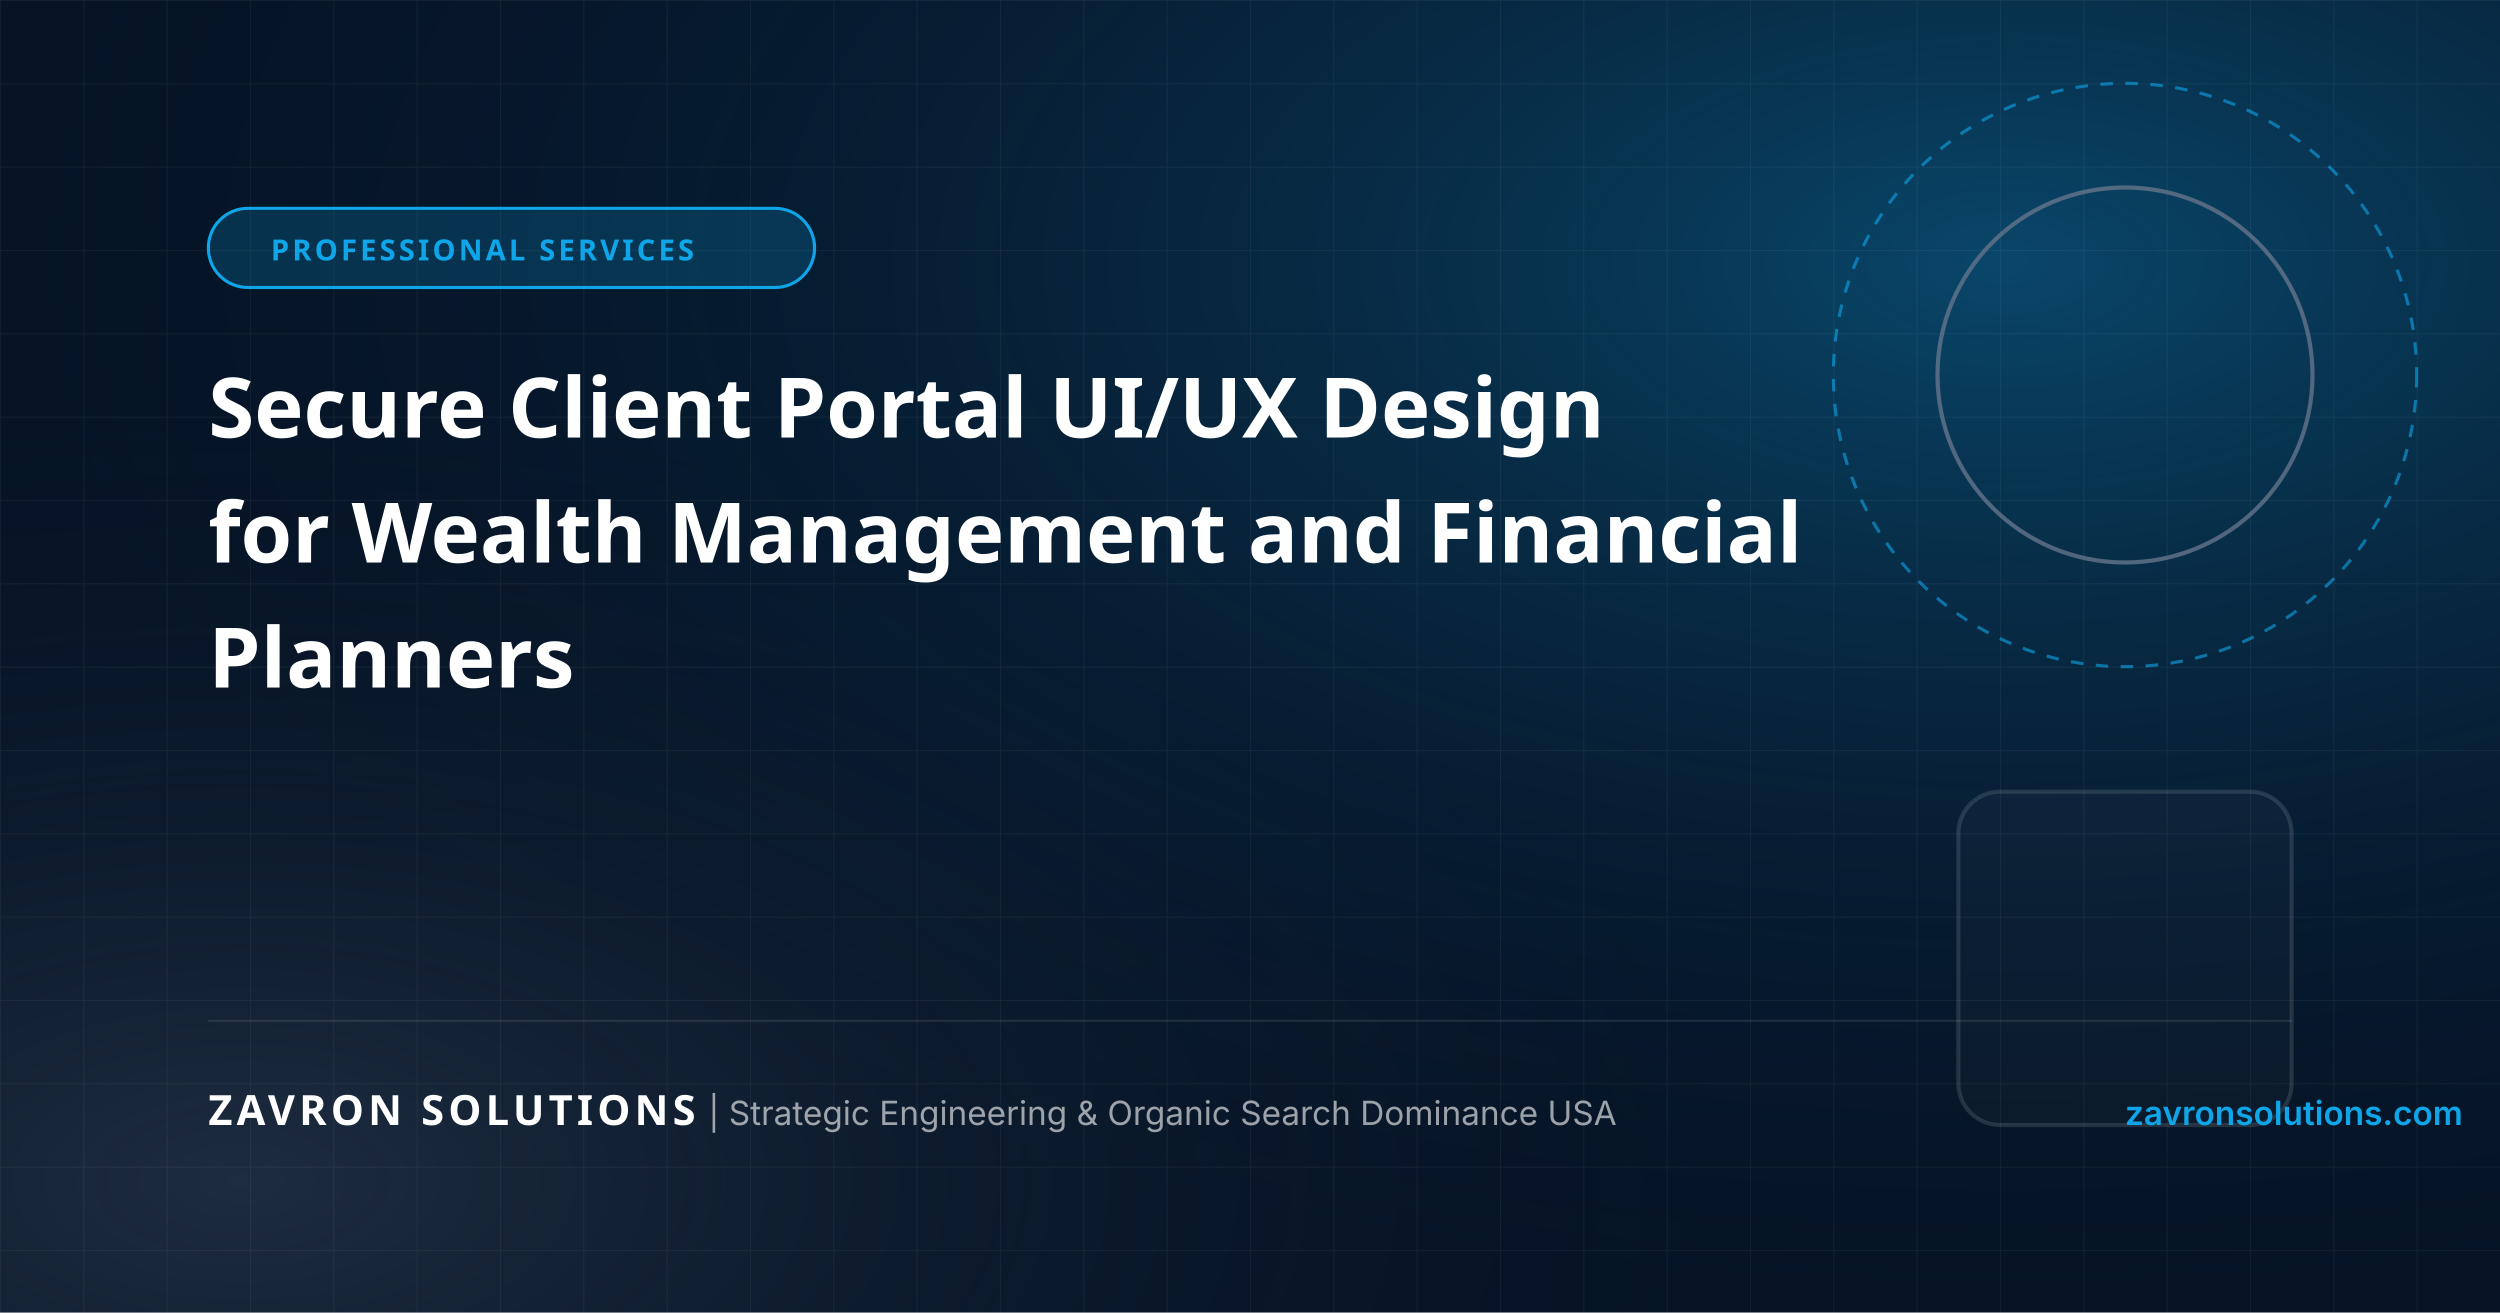
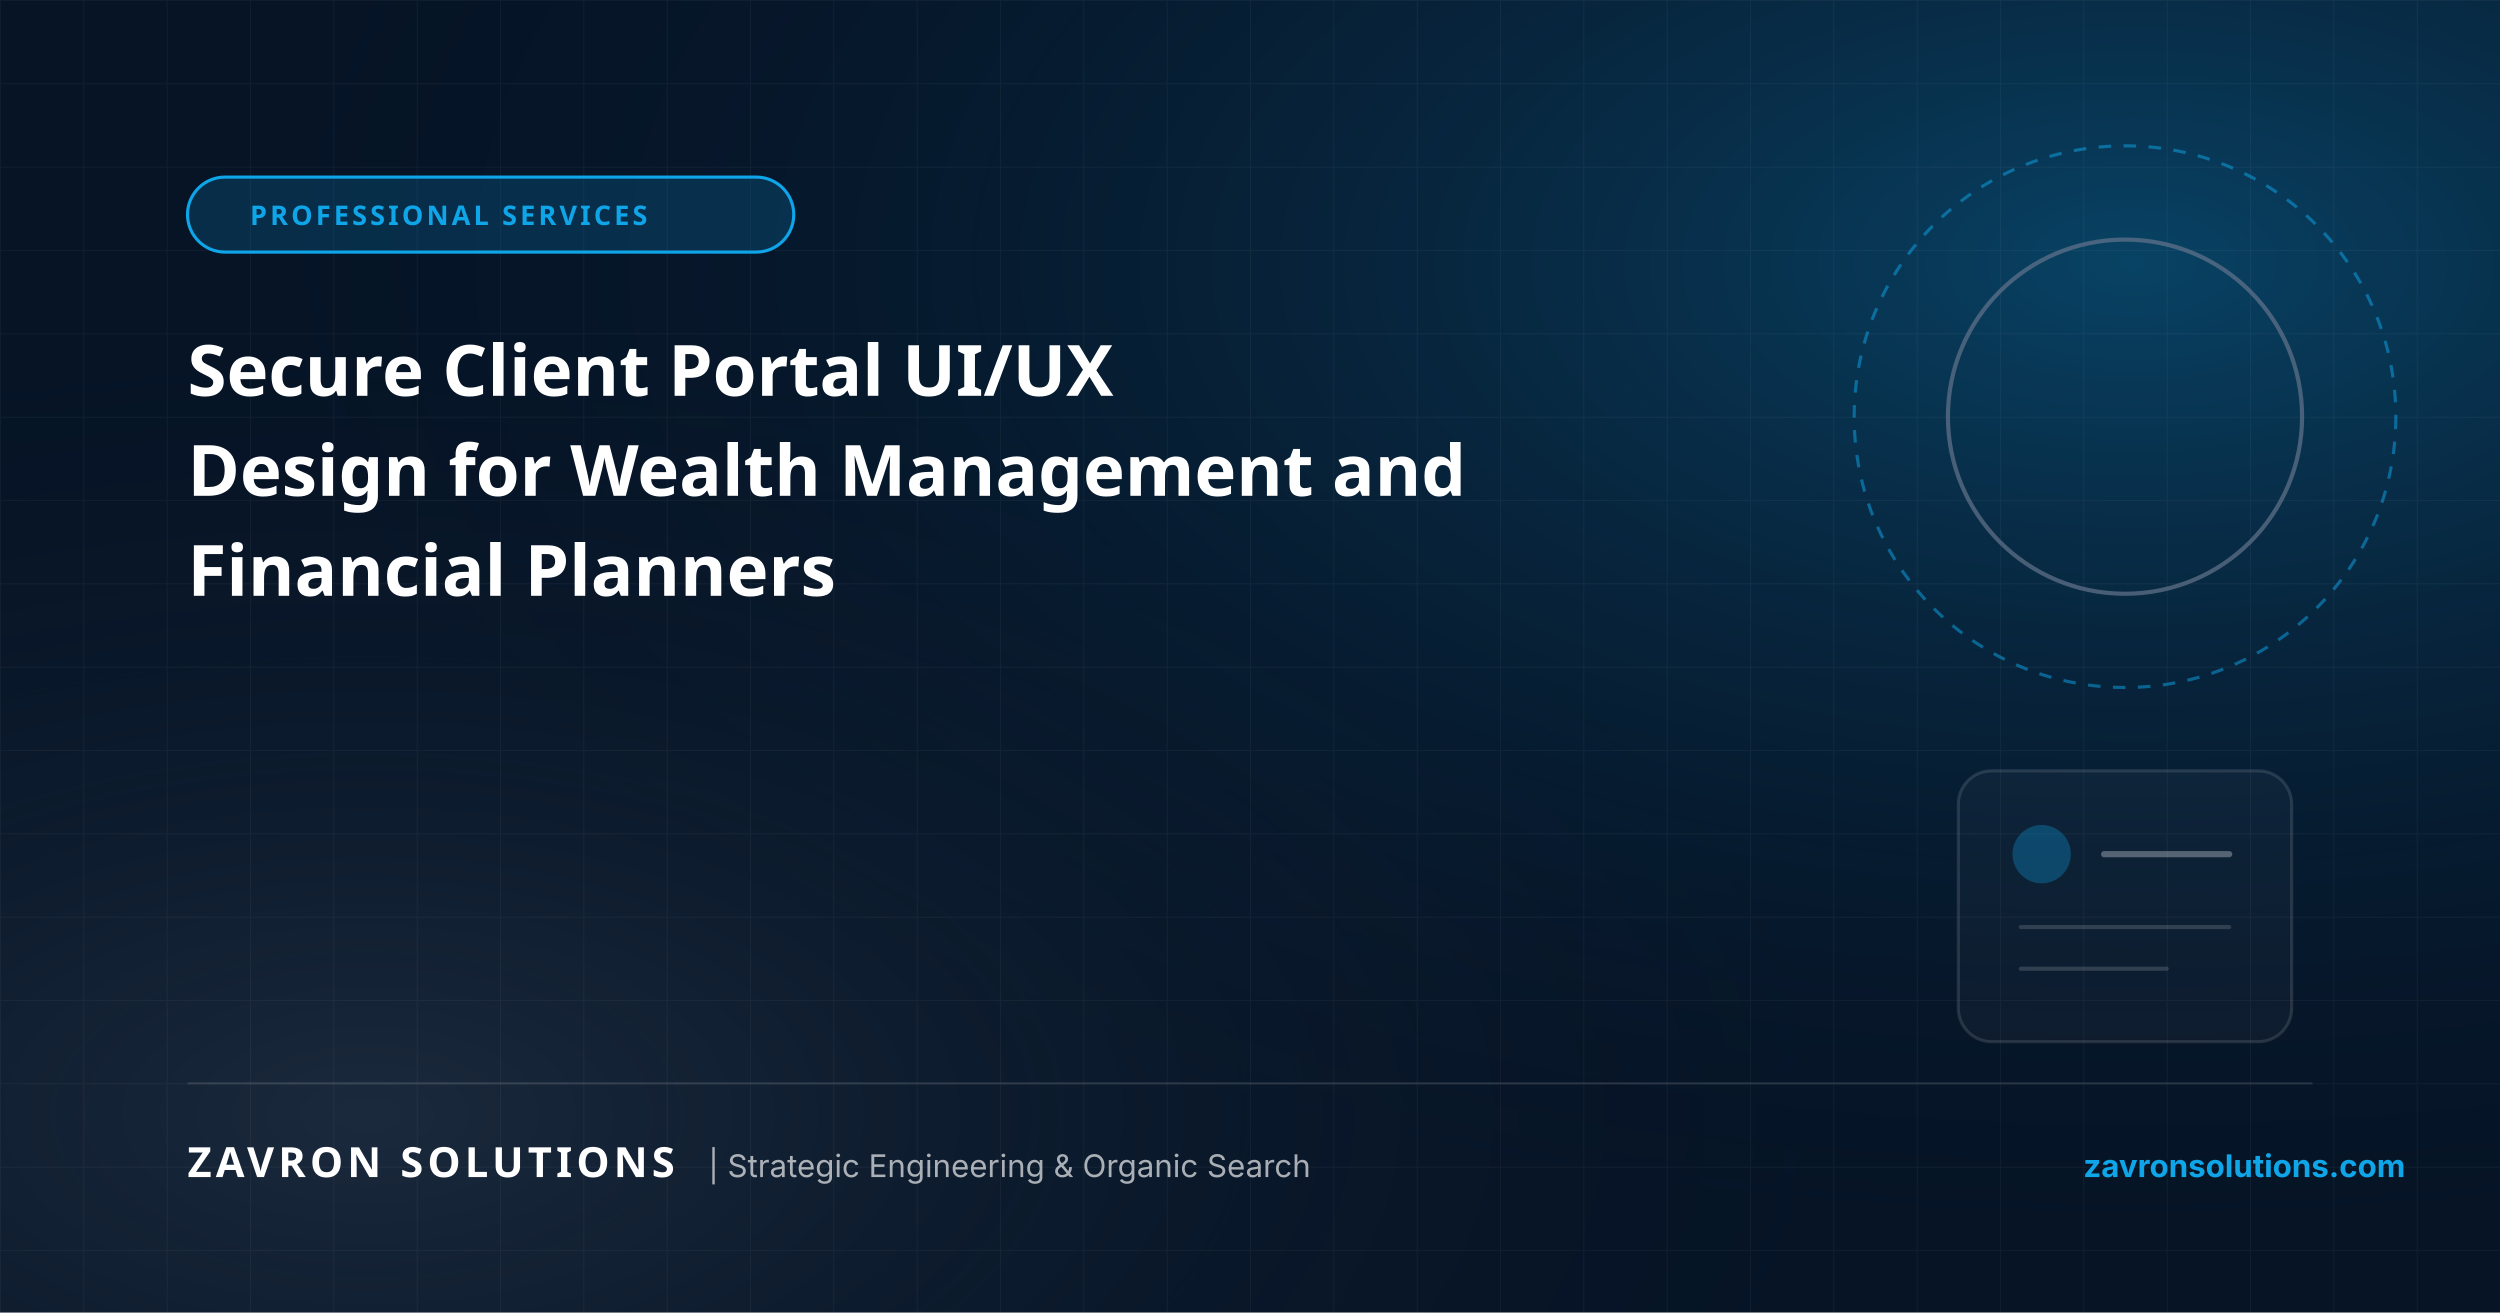
<svg xmlns="http://www.w3.org/2000/svg" width="1200" height="630" viewBox="0 0 1200 630" fill="none">
  <rect width="1200" height="630" fill="#061426" />
  <defs>
-     <radialGradient id="grad1" cx="0.8" cy="0.2" r="0.8">
-       <stop offset="0%" stop-color="#0ea5e9" stop-opacity="0.35" />
+     <radialGradient id="grad1" cx="0.85" cy="0.2" r="0.75">
+       <stop offset="0%" stop-color="#0ea5e9" stop-opacity="0.32" />
      <stop offset="100%" stop-color="#061426" stop-opacity="0" />
    </radialGradient>
-     <radialGradient id="grad2" cx="0.1" cy="0.9" r="0.6">
-       <stop offset="0%" stop-color="#64748b" stop-opacity="0.25" />
+     <radialGradient id="grad2" cx="0.15" cy="0.85" r="0.6">
+       <stop offset="0%" stop-color="#64748b" stop-opacity="0.22" />
      <stop offset="100%" stop-color="#061426" stop-opacity="0" />
    </radialGradient>
    <pattern id="grid" width="40" height="40" patternUnits="userSpaceOnUse">
-       <path d="M 40 0 L 0 0 0 40" fill="none" stroke="rgba(255,255,255,0.05)" stroke-width="1" />
+       <path d="M 40 0 L 0 0 0 40" fill="none" stroke="rgba(255,255,255,0.04)" stroke-width="1" />
    </pattern>
  </defs>
  <rect width="1200" height="630" fill="url(#grad1)" />
  <rect width="1200" height="630" fill="url(#grad2)" />
  <rect width="1200" height="630" fill="url(#grid)" />
-   <circle cx="1020" cy="180" r="140" stroke="#0ea5e9" stroke-width="1.5" stroke-dasharray="6 6" fill="none" opacity="0.6" />
-   <circle cx="1020" cy="180" r="90" stroke="#64748b" stroke-width="2" fill="none" opacity="0.8" />
-   <rect x="940" y="380" width="160" height="160" rx="20" stroke="rgba(255,255,255,0.12)" stroke-width="2" fill="rgba(255,255,255,0.02)" />
-   <rect x="100" y="100" width="291" height="38" rx="19" fill="#0ea5e9" fill-opacity="0.2" stroke="#0ea5e9" stroke-width="1.5" />
-   <text x="130" y="125" fill="#0ea5e9" font-family="Plus Jakarta Sans, sans-serif" font-size="14" font-weight="700" letter-spacing="1.5">PROFESSIONAL SERVICES</text>
-   <text x="100" y="210" fill="#FFFFFF" font-family="Plus Jakarta Sans, sans-serif" font-size="40" font-weight="800" line-height="1.2">Secure Client Portal UI/UX Design</text>
-   <text x="100" y="270" fill="#FFFFFF" font-family="Plus Jakarta Sans, sans-serif" font-size="40" font-weight="800">for Wealth Management and Financial</text>
-   <text x="100" y="330" fill="#FFFFFF" font-family="Plus Jakarta Sans, sans-serif" font-size="40" font-weight="800">Planners</text>
-   <line x1="100" y1="490" x2="1100" y2="490" stroke="rgba(255,255,255,0.1)" stroke-width="1" />
-   <text x="100" y="540" fill="#FFFFFF" font-family="Plus Jakarta Sans, sans-serif" font-size="20" font-weight="800" letter-spacing="2">ZAVRON SOLUTIONS</text>
-   <text x="340" y="540" fill="rgba(255,255,255,0.6)" font-family="Inter, sans-serif" font-size="16">| Strategic Engineering &amp; Organic Search Dominance USA</text>
-   <text x="1020" y="540" fill="#0ea5e9" font-family="Inter, sans-serif" font-size="16" font-weight="600">zavronsolutions.com</text>
+   <circle cx="1020" cy="200" r="130" stroke="#0ea5e9" stroke-width="1.5" stroke-dasharray="6 6" fill="none" opacity="0.5" />
+   <circle cx="1020" cy="200" r="85" stroke="#64748b" stroke-width="2" fill="none" opacity="0.7" />
+   <rect x="940" y="370" width="160" height="130" rx="16" stroke="rgba(255,255,255,0.12)" stroke-width="1.5" fill="rgba(255,255,255,0.03)" />
+   <circle cx="980" cy="410" r="14" fill="#0ea5e9" fill-opacity="0.3" />
+   <line x1="1010" y1="410" x2="1070" y2="410" stroke="rgba(255,255,255,0.3)" stroke-width="3" stroke-linecap="round" />
+   <line x1="970" y1="445" x2="1070" y2="445" stroke="rgba(255,255,255,0.15)" stroke-width="2" stroke-linecap="round" />
+   <line x1="970" y1="465" x2="1040" y2="465" stroke="rgba(255,255,255,0.15)" stroke-width="2" stroke-linecap="round" />
+   <rect x="90" y="85" width="291" height="36" rx="18" fill="#0ea5e9" fill-opacity="0.18" stroke="#0ea5e9" stroke-width="1.5" />
+   <text x="120" y="108" fill="#0ea5e9" font-family="Plus Jakarta Sans, sans-serif" font-size="13" font-weight="700" letter-spacing="1.5">PROFESSIONAL SERVICES</text>
+   <text x="90" y="190" fill="#FFFFFF" font-family="Plus Jakarta Sans, sans-serif" font-size="34" font-weight="800">Secure Client Portal UI/UX</text>
+   <text x="90" y="238" fill="#FFFFFF" font-family="Plus Jakarta Sans, sans-serif" font-size="34" font-weight="800">Design for Wealth Management and</text>
+   <text x="90" y="286" fill="#FFFFFF" font-family="Plus Jakarta Sans, sans-serif" font-size="34" font-weight="800">Financial Planners</text>
+   <line x1="90" y1="520" x2="1110" y2="520" stroke="rgba(255,255,255,0.12)" stroke-width="1" />
+   <text x="90" y="565" fill="#FFFFFF" font-family="Plus Jakarta Sans, sans-serif" font-size="20" font-weight="800" letter-spacing="2">ZAVRON SOLUTIONS</text>
+   <text x="340" y="565" fill="rgba(255,255,255,0.65)" font-family="Inter, sans-serif" font-size="15">| Strategic Engineering &amp; Organic Search</text>
+   <text x="1000" y="565" fill="#0ea5e9" font-family="Inter, sans-serif" font-size="15" font-weight="700">zavronsolutions.com</text>
</svg>
